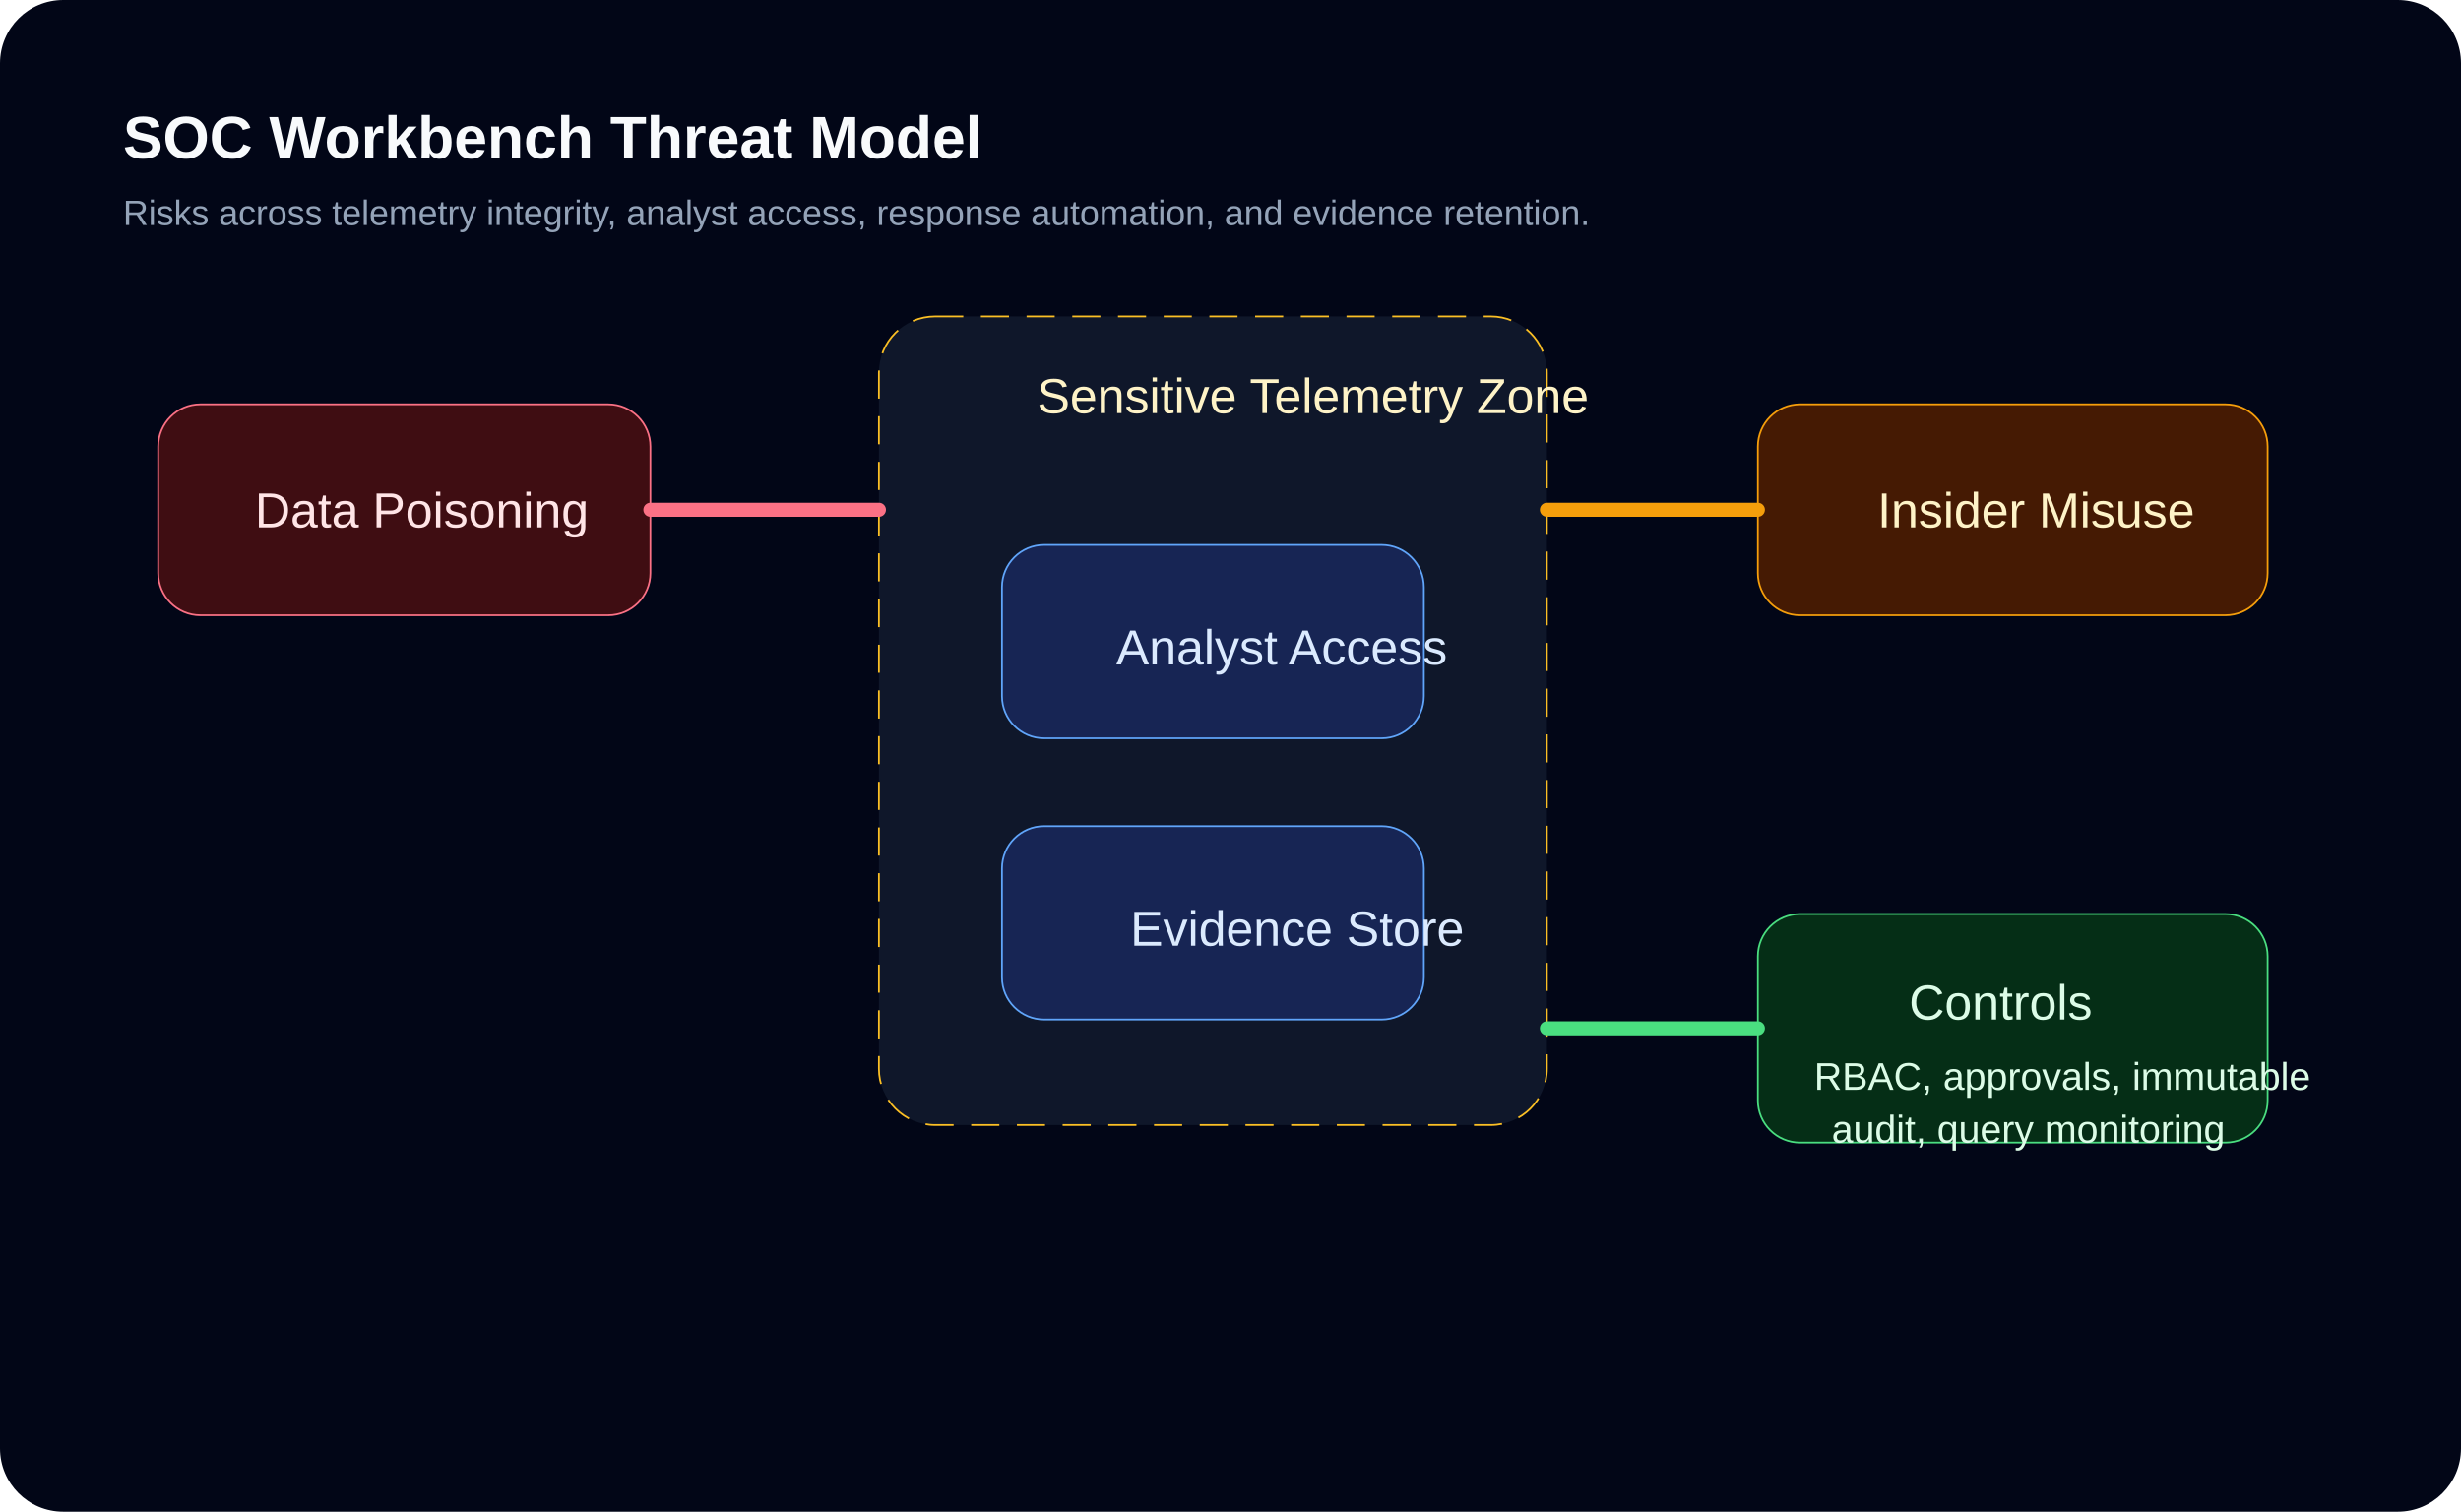
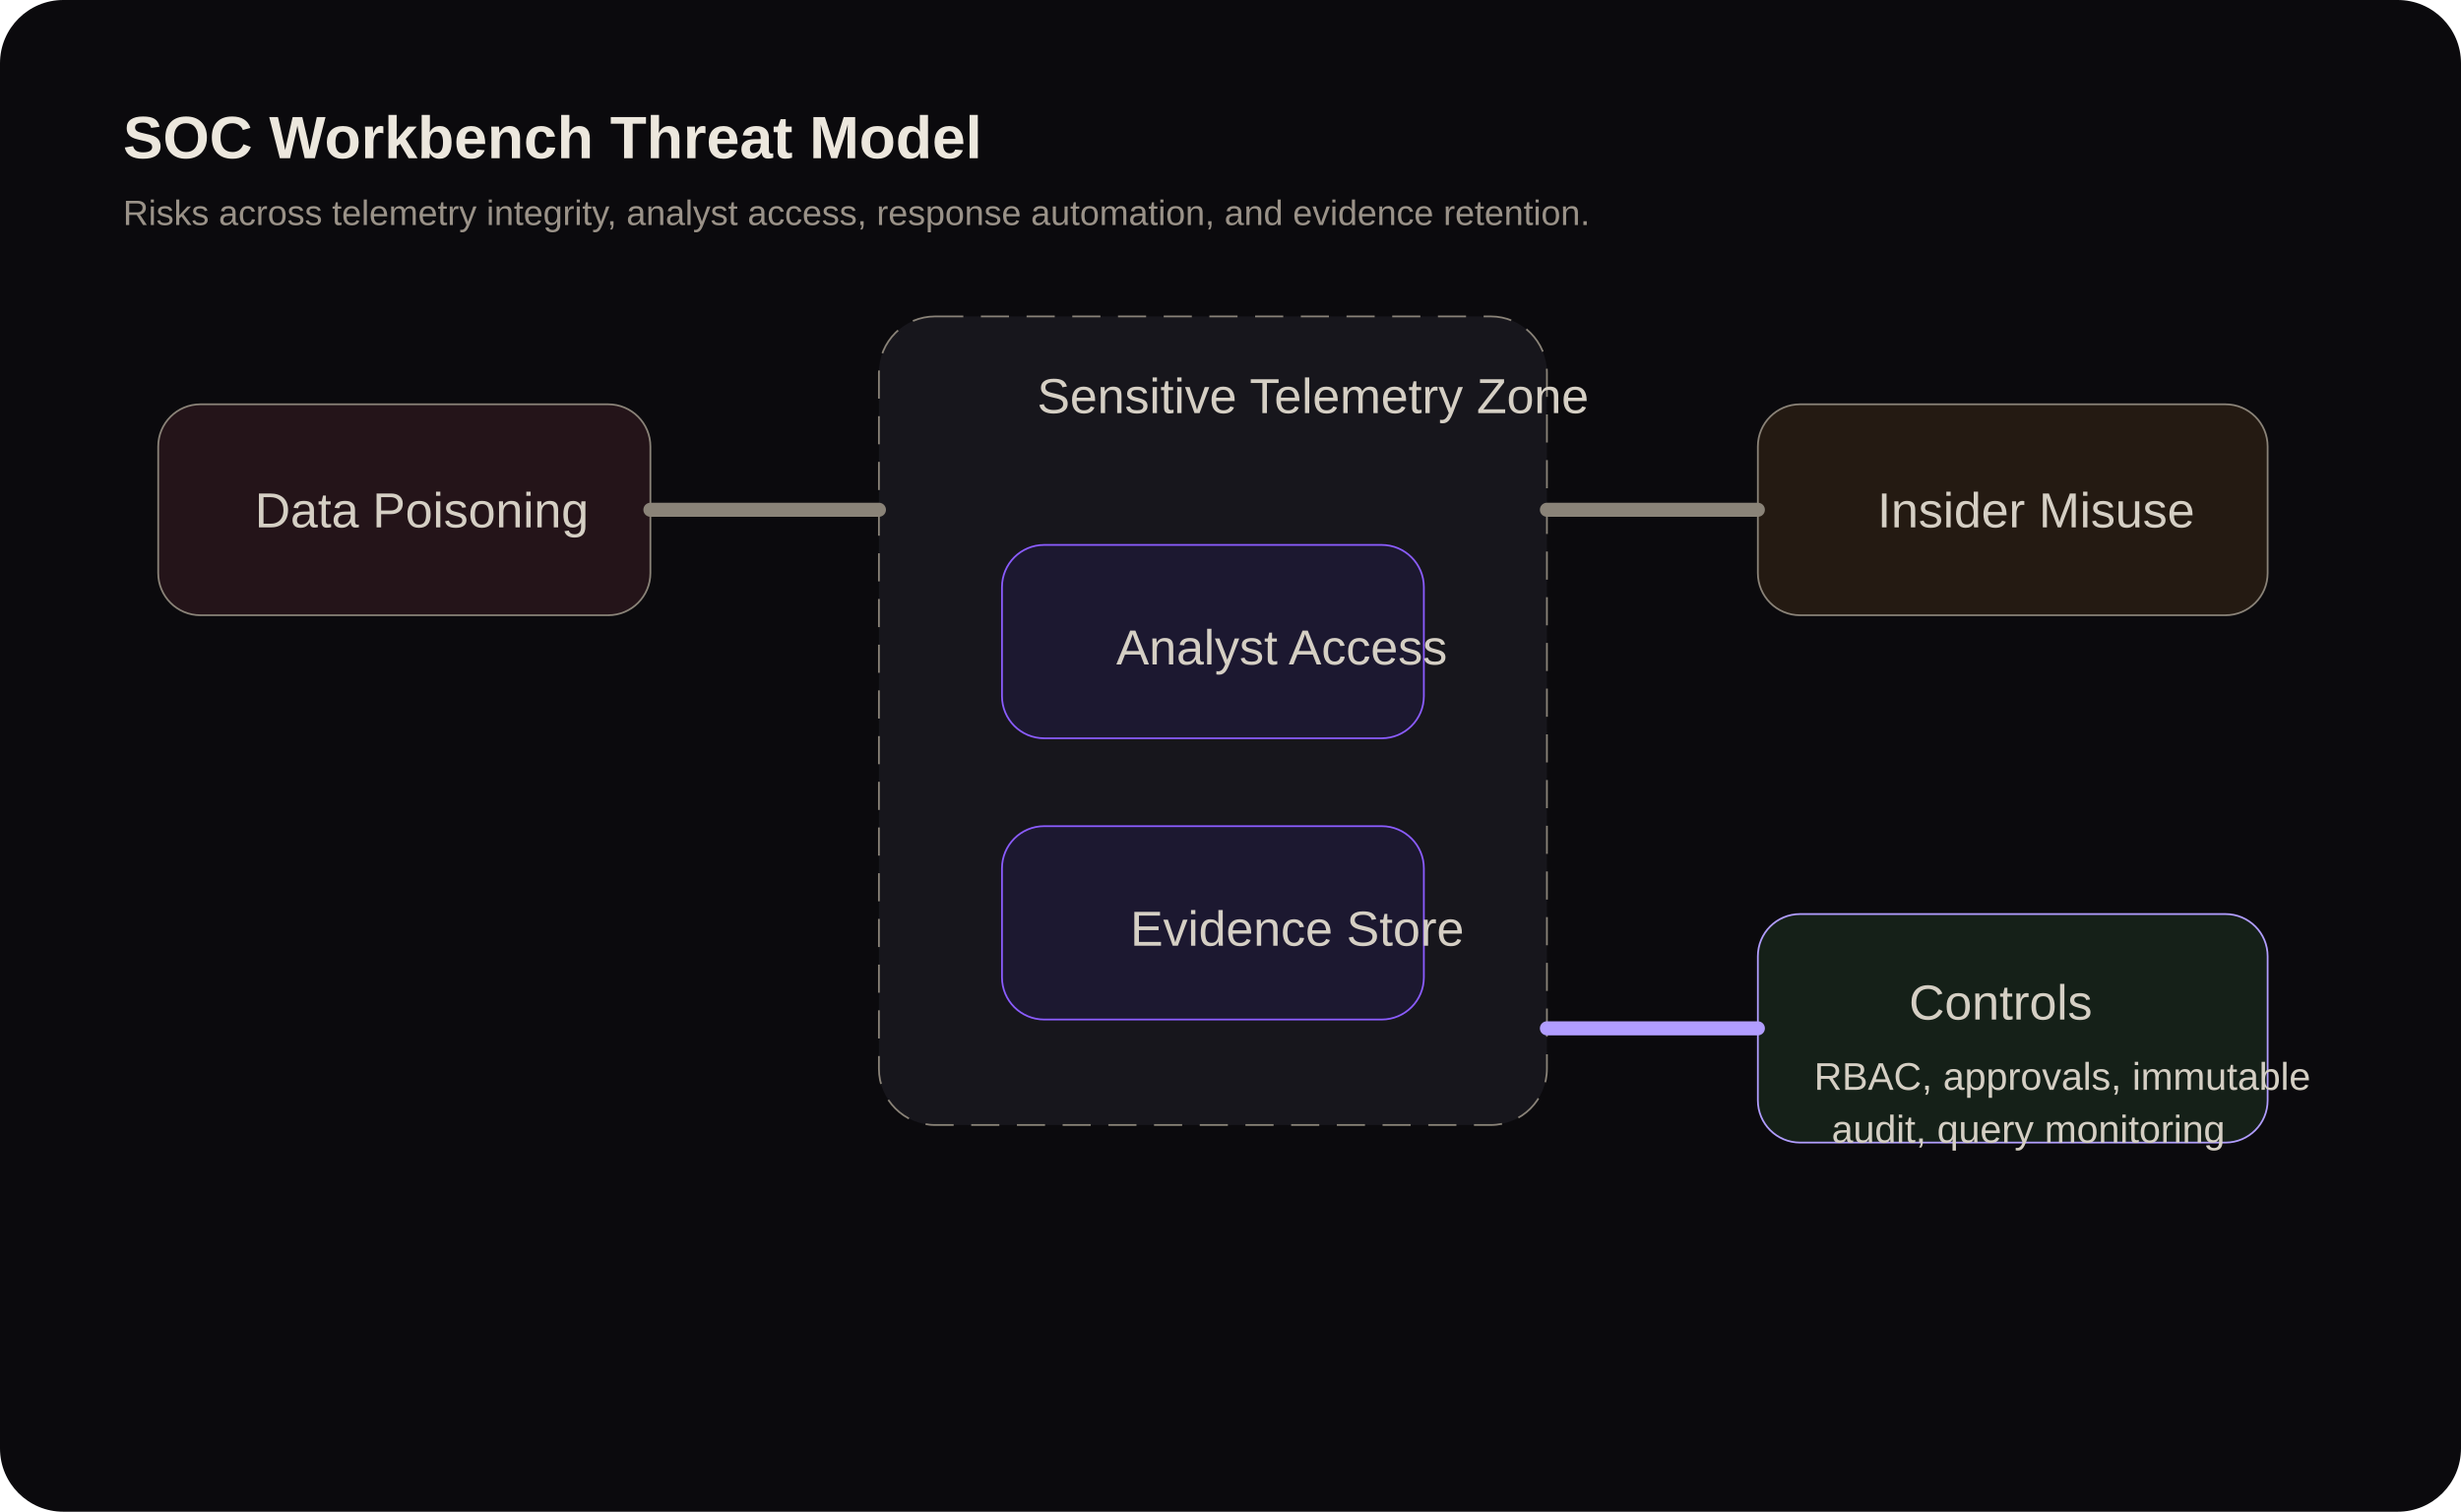
<svg xmlns="http://www.w3.org/2000/svg" width="1400" height="860" viewBox="0 0 1400 860" fill="none">
-   <rect width="1400" height="860" rx="36" fill="#020617" />
-   <text x="70" y="90" fill="#F8FAFC" font-family="Arial, sans-serif" font-size="34" font-weight="700">SOC Workbench Threat Model</text>
-   <text x="70" y="128" fill="#94A3B8" font-family="Arial, sans-serif" font-size="20">Risks across telemetry integrity, analyst access, response automation, and evidence retention.</text>
-   <rect x="90" y="230" width="280" height="120" rx="24" fill="#3F0D12" stroke="#FB7185" />
-   <text x="145" y="300" fill="#FFE4E6" font-family="Arial, sans-serif" font-size="28">Data Poisoning</text>
-   <rect x="500" y="180" width="380" height="460" rx="32" fill="#0F172A" stroke="#FBBF24" stroke-dasharray="16 10" />
-   <text x="590" y="235" fill="#FEF3C7" font-family="Arial, sans-serif" font-size="28">Sensitive Telemetry Zone</text>
-   <rect x="570" y="310" width="240" height="110" rx="24" fill="#172554" stroke="#60A5FA" />
-   <text x="635" y="378" fill="#DBEAFE" font-family="Arial, sans-serif" font-size="28">Analyst Access</text>
-   <rect x="570" y="470" width="240" height="110" rx="24" fill="#172554" stroke="#60A5FA" />
-   <text x="643" y="538" fill="#DBEAFE" font-family="Arial, sans-serif" font-size="28">Evidence Store</text>
-   <rect x="1000" y="230" width="290" height="120" rx="24" fill="#451A03" stroke="#F59E0B" />
-   <text x="1068" y="300" fill="#FEF3C7" font-family="Arial, sans-serif" font-size="28">Insider Misuse</text>
-   <rect x="1000" y="520" width="290" height="130" rx="24" fill="#052E16" stroke="#4ADE80" />
-   <text x="1086" y="580" fill="#DCFCE7" font-family="Arial, sans-serif" font-size="28">Controls</text>
-   <text x="1032" y="620" fill="#DCFCE7" font-family="Arial, sans-serif" font-size="22">RBAC, approvals, immutable</text>
-   <text x="1042" y="650" fill="#DCFCE7" font-family="Arial, sans-serif" font-size="22">audit, query monitoring</text>
-   <path d="M370 290H500" stroke="#FB7185" stroke-width="8" stroke-linecap="round" />
-   <path d="M880 290H1000" stroke="#F59E0B" stroke-width="8" stroke-linecap="round" />
-   <path d="M880 585H1000" stroke="#4ADE80" stroke-width="8" stroke-linecap="round" />
+   <rect width="1400" height="860" rx="36" fill="#0b0a0d" />
+   <text x="70" y="90" fill="#ece7dd" font-family="Arial, sans-serif" font-size="34" font-weight="700">SOC Workbench Threat Model</text>
+   <text x="70" y="128" fill="#9a9288" font-family="Arial, sans-serif" font-size="20">Risks across telemetry integrity, analyst access, response automation, and evidence retention.</text>
+   <rect x="90" y="230" width="280" height="120" rx="24" fill="#241419" stroke="#8a8378" />
+   <text x="145" y="300" fill="#d5cfc4" font-family="Arial, sans-serif" font-size="28">Data Poisoning</text>
+   <rect x="500" y="180" width="380" height="460" rx="32" fill="#17161c" stroke="#8a8378" stroke-dasharray="16 10" />
+   <text x="590" y="235" fill="#d5cfc4" font-family="Arial, sans-serif" font-size="28">Sensitive Telemetry Zone</text>
+   <rect x="570" y="310" width="240" height="110" rx="24" fill="#1c1830" stroke="#8b5cff" />
+   <text x="635" y="378" fill="#d5cfc4" font-family="Arial, sans-serif" font-size="28">Analyst Access</text>
+   <rect x="570" y="470" width="240" height="110" rx="24" fill="#1c1830" stroke="#8b5cff" />
+   <text x="643" y="538" fill="#d5cfc4" font-family="Arial, sans-serif" font-size="28">Evidence Store</text>
+   <rect x="1000" y="230" width="290" height="120" rx="24" fill="#241a12" stroke="#8a8378" />
+   <text x="1068" y="300" fill="#d5cfc4" font-family="Arial, sans-serif" font-size="28">Insider Misuse</text>
+   <rect x="1000" y="520" width="290" height="130" rx="24" fill="#152018" stroke="#b19dff" />
+   <text x="1086" y="580" fill="#d5cfc4" font-family="Arial, sans-serif" font-size="28">Controls</text>
+   <text x="1032" y="620" fill="#d5cfc4" font-family="Arial, sans-serif" font-size="22">RBAC, approvals, immutable</text>
+   <text x="1042" y="650" fill="#d5cfc4" font-family="Arial, sans-serif" font-size="22">audit, query monitoring</text>
+   <path d="M370 290H500" stroke="#8a8378" stroke-width="8" stroke-linecap="round" />
+   <path d="M880 290H1000" stroke="#8a8378" stroke-width="8" stroke-linecap="round" />
+   <path d="M880 585H1000" stroke="#b19dff" stroke-width="8" stroke-linecap="round" />
</svg>
